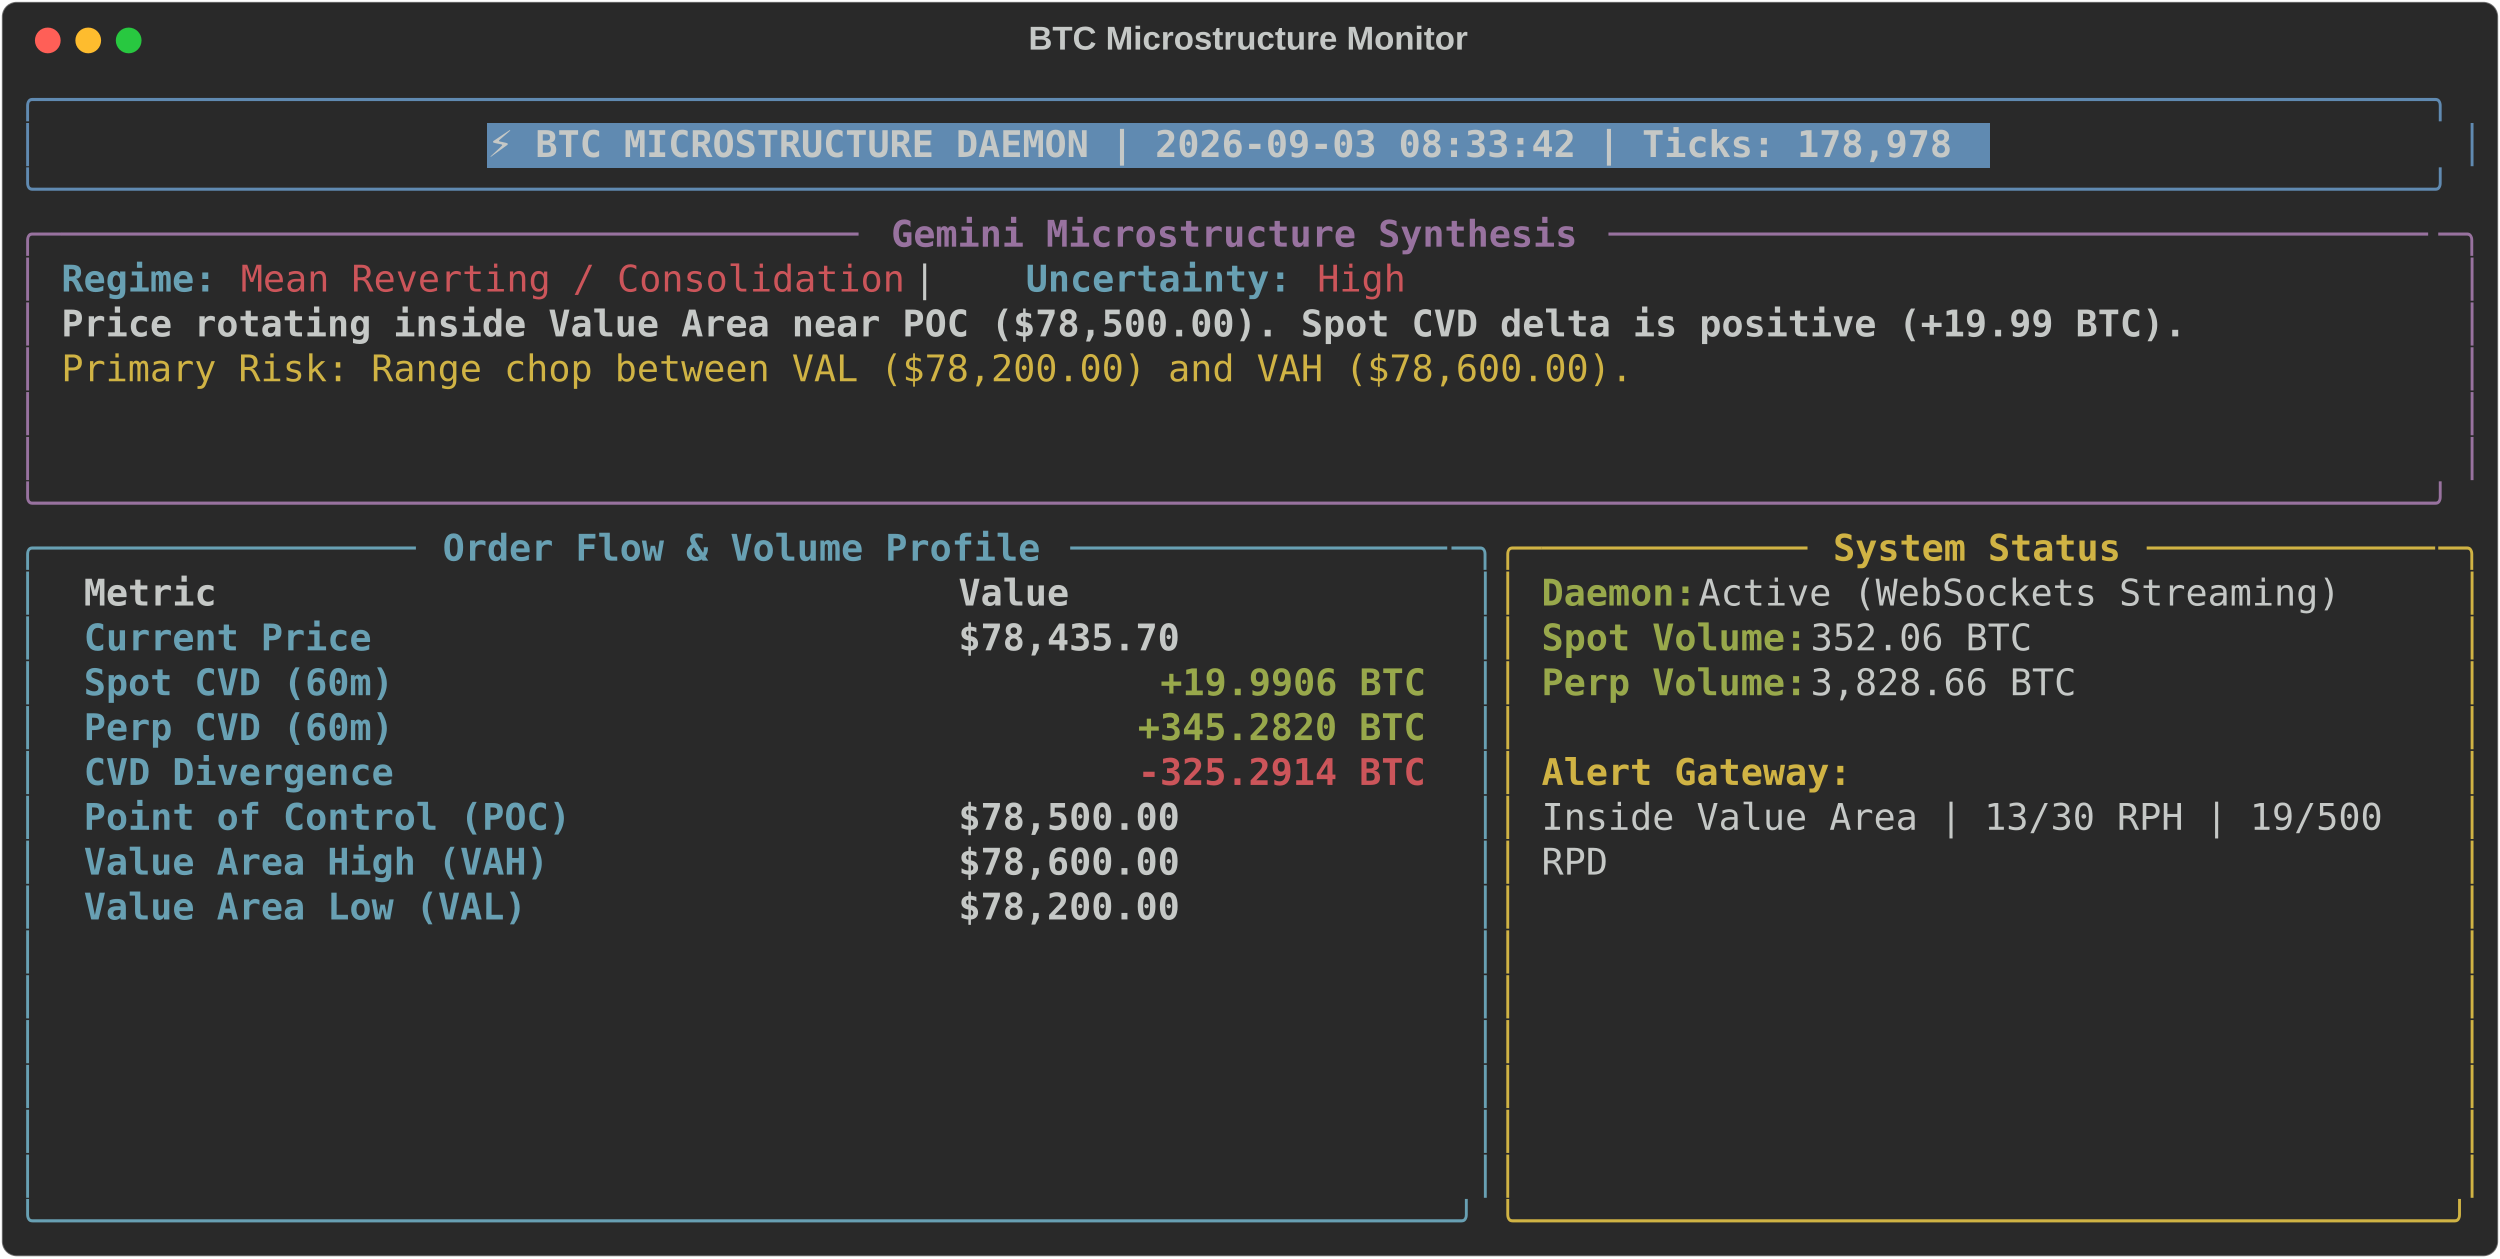
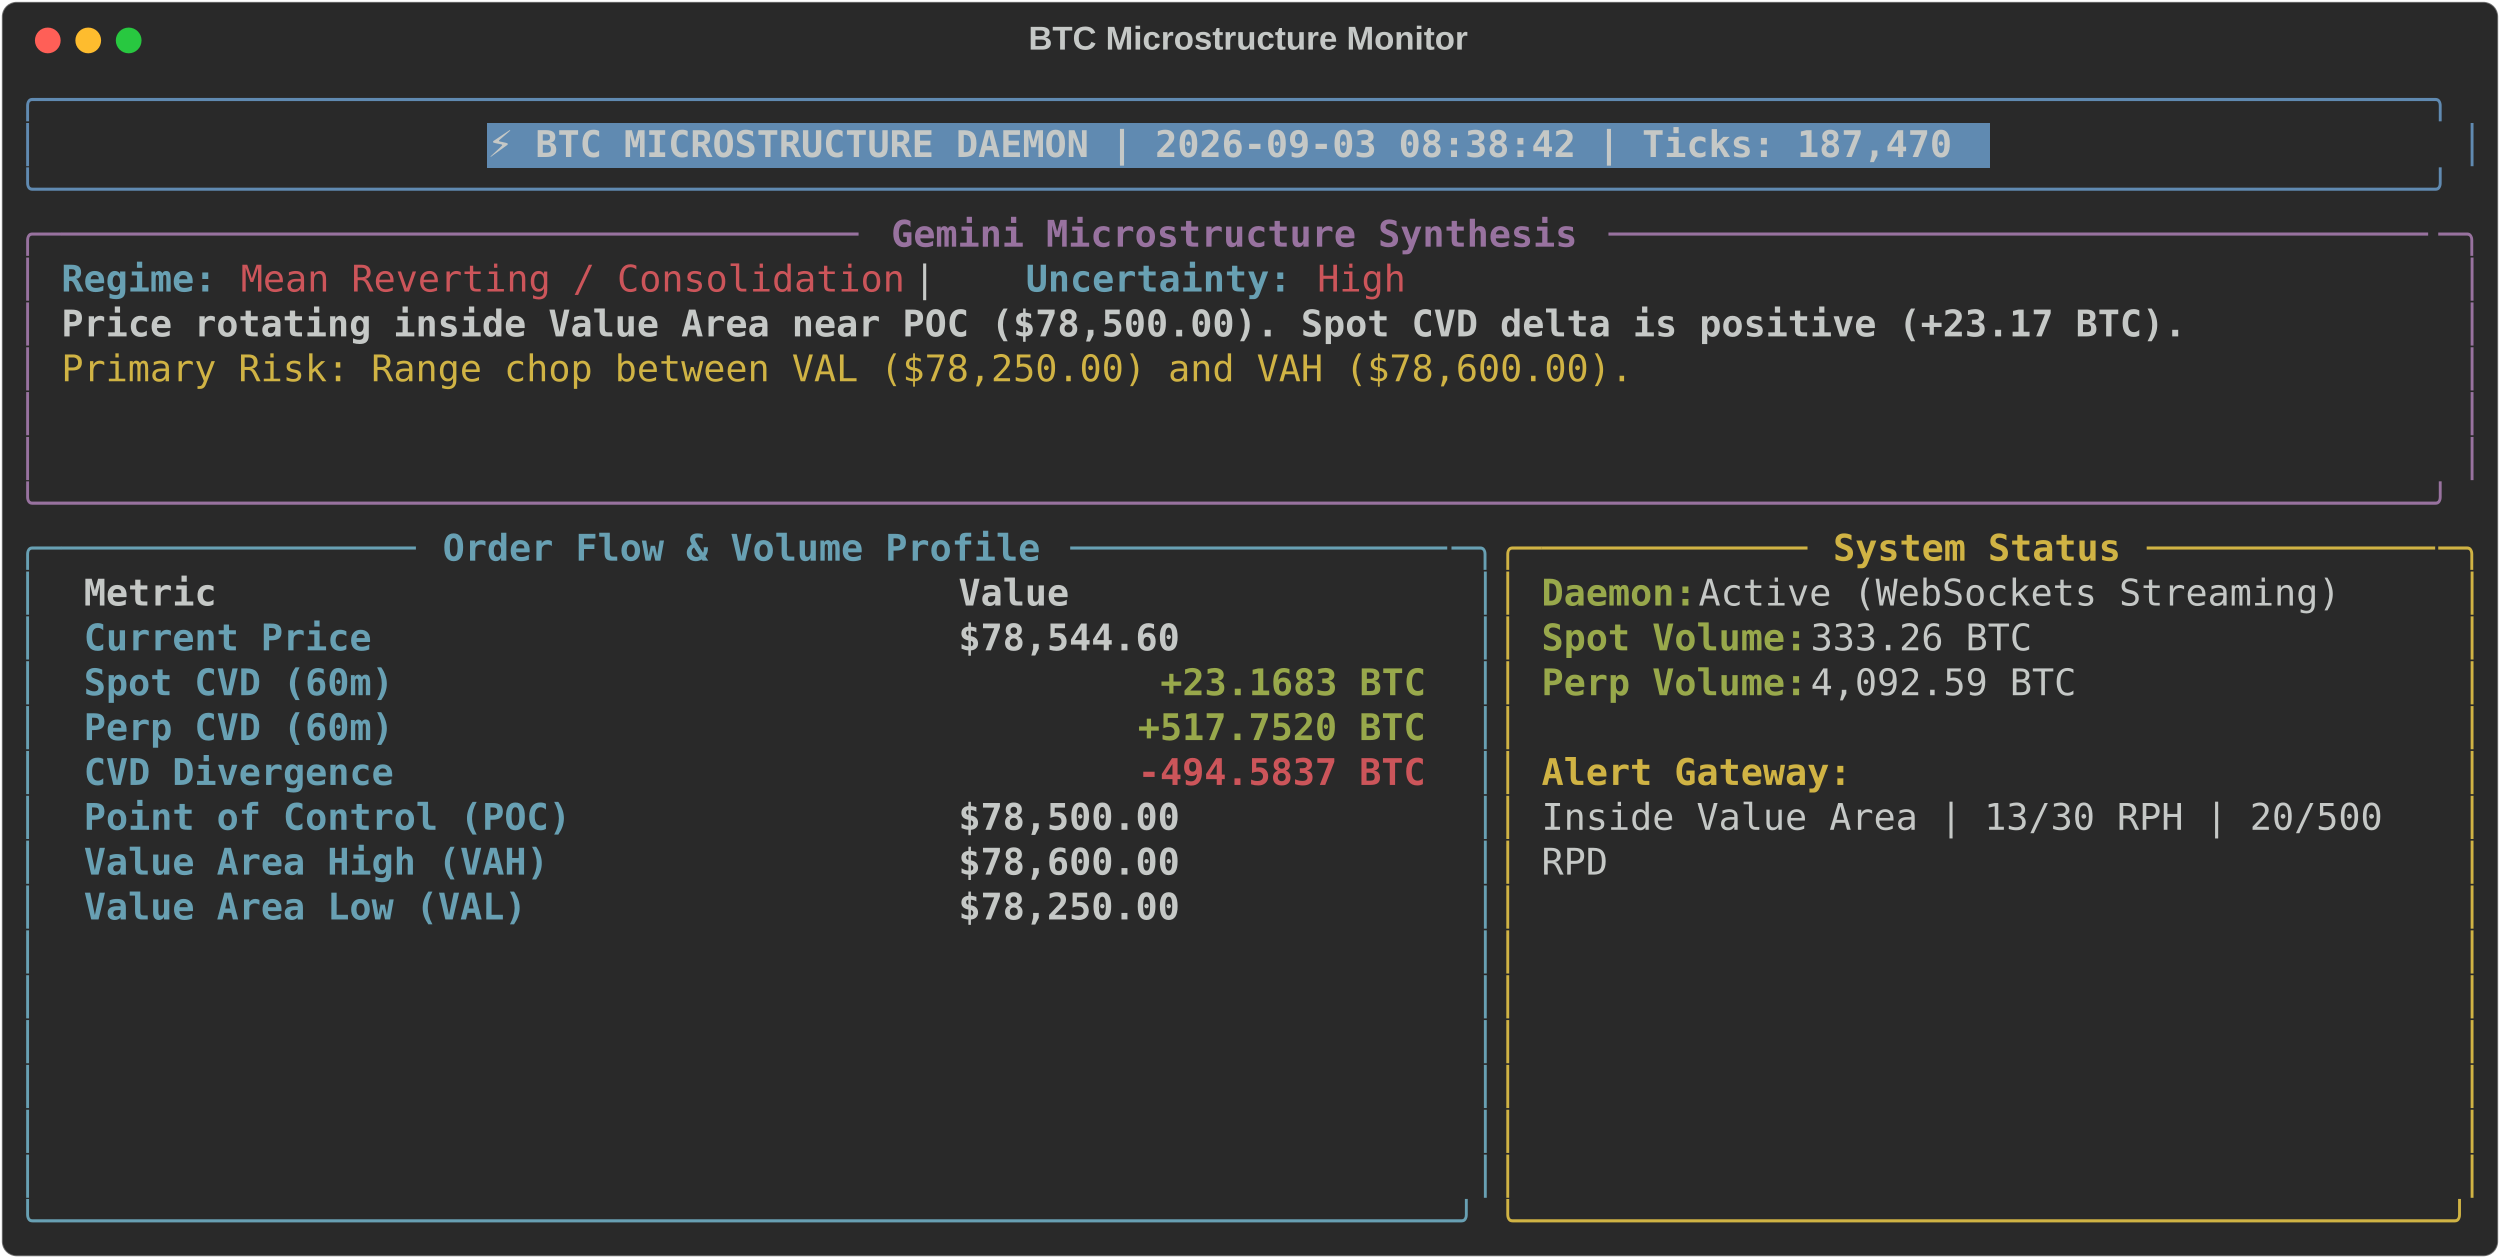
<svg xmlns="http://www.w3.org/2000/svg" class="rich-terminal" viewBox="0 0 1360 684.4">
  <style>

    @font-face {
        font-family: "Fira Code";
        src: local("FiraCode-Regular"),
                url("https://cdnjs.cloudflare.com/ajax/libs/firacode/6.2.0/woff2/FiraCode-Regular.woff2") format("woff2"),
                url("https://cdnjs.cloudflare.com/ajax/libs/firacode/6.2.0/woff/FiraCode-Regular.woff") format("woff");
        font-style: normal;
        font-weight: 400;
    }
    @font-face {
        font-family: "Fira Code";
        src: local("FiraCode-Bold"),
                url("https://cdnjs.cloudflare.com/ajax/libs/firacode/6.2.0/woff2/FiraCode-Bold.woff2") format("woff2"),
                url("https://cdnjs.cloudflare.com/ajax/libs/firacode/6.2.0/woff/FiraCode-Bold.woff") format("woff");
        font-style: bold;
        font-weight: 700;
    }

-     .terminal-1878938709-matrix {
+     .terminal-2364888131-matrix {
        font-family: Fira Code, monospace;
        font-size: 20px;
        line-height: 24.4px;
        font-variant-east-asian: full-width;
    }

-     .terminal-1878938709-title {
+     .terminal-2364888131-title {
        font-size: 18px;
        font-weight: bold;
        font-family: arial;
    }

-     .terminal-1878938709-r1 { fill: #608ab1 }
- .terminal-1878938709-r2 { fill: #c5c8c6 }
- .terminal-1878938709-r3 { fill: #c5c8c6;font-weight: bold }
- .terminal-1878938709-r4 { fill: #98729f }
- .terminal-1878938709-r5 { fill: #98729f;font-weight: bold }
- .terminal-1878938709-r6 { fill: #68a0b3;font-weight: bold }
- .terminal-1878938709-r7 { fill: #cc555a }
- .terminal-1878938709-r8 { fill: #d0b344 }
- .terminal-1878938709-r9 { fill: #68a0b3 }
- .terminal-1878938709-r10 { fill: #d0b344;font-weight: bold }
- .terminal-1878938709-r11 { fill: #98a84b;font-weight: bold }
- .terminal-1878938709-r12 { fill: #cc555a;font-weight: bold }
+     .terminal-2364888131-r1 { fill: #608ab1 }
+ .terminal-2364888131-r2 { fill: #c5c8c6 }
+ .terminal-2364888131-r3 { fill: #c5c8c6;font-weight: bold }
+ .terminal-2364888131-r4 { fill: #98729f }
+ .terminal-2364888131-r5 { fill: #98729f;font-weight: bold }
+ .terminal-2364888131-r6 { fill: #68a0b3;font-weight: bold }
+ .terminal-2364888131-r7 { fill: #cc555a }
+ .terminal-2364888131-r8 { fill: #d0b344 }
+ .terminal-2364888131-r9 { fill: #68a0b3 }
+ .terminal-2364888131-r10 { fill: #d0b344;font-weight: bold }
+ .terminal-2364888131-r11 { fill: #98a84b;font-weight: bold }
+ .terminal-2364888131-r12 { fill: #cc555a;font-weight: bold }
    </style>
  <defs>
-     <clipPath id="terminal-1878938709-clip-terminal">
+     <clipPath id="terminal-2364888131-clip-terminal">
      <rect x="0" y="0" width="1341.0" height="633.4" />
    </clipPath>
-     <clipPath id="terminal-1878938709-line-0">
+     <clipPath id="terminal-2364888131-line-0">
      <rect x="0" y="1.5" width="1342" height="24.65" />
    </clipPath>
-     <clipPath id="terminal-1878938709-line-1">
+     <clipPath id="terminal-2364888131-line-1">
      <rect x="0" y="25.9" width="1342" height="24.65" />
    </clipPath>
-     <clipPath id="terminal-1878938709-line-2">
+     <clipPath id="terminal-2364888131-line-2">
      <rect x="0" y="50.3" width="1342" height="24.65" />
    </clipPath>
-     <clipPath id="terminal-1878938709-line-3">
+     <clipPath id="terminal-2364888131-line-3">
      <rect x="0" y="74.7" width="1342" height="24.65" />
    </clipPath>
-     <clipPath id="terminal-1878938709-line-4">
+     <clipPath id="terminal-2364888131-line-4">
      <rect x="0" y="99.1" width="1342" height="24.65" />
    </clipPath>
-     <clipPath id="terminal-1878938709-line-5">
+     <clipPath id="terminal-2364888131-line-5">
      <rect x="0" y="123.5" width="1342" height="24.65" />
    </clipPath>
-     <clipPath id="terminal-1878938709-line-6">
+     <clipPath id="terminal-2364888131-line-6">
      <rect x="0" y="147.9" width="1342" height="24.65" />
    </clipPath>
-     <clipPath id="terminal-1878938709-line-7">
+     <clipPath id="terminal-2364888131-line-7">
      <rect x="0" y="172.3" width="1342" height="24.65" />
    </clipPath>
-     <clipPath id="terminal-1878938709-line-8">
+     <clipPath id="terminal-2364888131-line-8">
      <rect x="0" y="196.7" width="1342" height="24.65" />
    </clipPath>
-     <clipPath id="terminal-1878938709-line-9">
+     <clipPath id="terminal-2364888131-line-9">
      <rect x="0" y="221.1" width="1342" height="24.65" />
    </clipPath>
-     <clipPath id="terminal-1878938709-line-10">
+     <clipPath id="terminal-2364888131-line-10">
      <rect x="0" y="245.5" width="1342" height="24.65" />
    </clipPath>
-     <clipPath id="terminal-1878938709-line-11">
+     <clipPath id="terminal-2364888131-line-11">
      <rect x="0" y="269.9" width="1342" height="24.65" />
    </clipPath>
-     <clipPath id="terminal-1878938709-line-12">
+     <clipPath id="terminal-2364888131-line-12">
      <rect x="0" y="294.3" width="1342" height="24.65" />
    </clipPath>
-     <clipPath id="terminal-1878938709-line-13">
+     <clipPath id="terminal-2364888131-line-13">
      <rect x="0" y="318.7" width="1342" height="24.65" />
    </clipPath>
-     <clipPath id="terminal-1878938709-line-14">
+     <clipPath id="terminal-2364888131-line-14">
      <rect x="0" y="343.1" width="1342" height="24.65" />
    </clipPath>
-     <clipPath id="terminal-1878938709-line-15">
+     <clipPath id="terminal-2364888131-line-15">
      <rect x="0" y="367.5" width="1342" height="24.65" />
    </clipPath>
-     <clipPath id="terminal-1878938709-line-16">
+     <clipPath id="terminal-2364888131-line-16">
      <rect x="0" y="391.9" width="1342" height="24.65" />
    </clipPath>
-     <clipPath id="terminal-1878938709-line-17">
+     <clipPath id="terminal-2364888131-line-17">
      <rect x="0" y="416.3" width="1342" height="24.65" />
    </clipPath>
-     <clipPath id="terminal-1878938709-line-18">
+     <clipPath id="terminal-2364888131-line-18">
      <rect x="0" y="440.7" width="1342" height="24.65" />
    </clipPath>
-     <clipPath id="terminal-1878938709-line-19">
+     <clipPath id="terminal-2364888131-line-19">
      <rect x="0" y="465.1" width="1342" height="24.65" />
    </clipPath>
-     <clipPath id="terminal-1878938709-line-20">
+     <clipPath id="terminal-2364888131-line-20">
      <rect x="0" y="489.5" width="1342" height="24.65" />
    </clipPath>
-     <clipPath id="terminal-1878938709-line-21">
+     <clipPath id="terminal-2364888131-line-21">
      <rect x="0" y="513.9" width="1342" height="24.65" />
    </clipPath>
-     <clipPath id="terminal-1878938709-line-22">
+     <clipPath id="terminal-2364888131-line-22">
      <rect x="0" y="538.3" width="1342" height="24.65" />
    </clipPath>
-     <clipPath id="terminal-1878938709-line-23">
+     <clipPath id="terminal-2364888131-line-23">
      <rect x="0" y="562.7" width="1342" height="24.65" />
    </clipPath>
-     <clipPath id="terminal-1878938709-line-24">
+     <clipPath id="terminal-2364888131-line-24">
      <rect x="0" y="587.1" width="1342" height="24.65" />
    </clipPath>
  </defs>
  <rect fill="#292929" stroke="rgba(255,255,255,0.35)" stroke-width="1" x="1" y="1" width="1358" height="682.4" rx="8" />
-   <text class="terminal-1878938709-title" fill="#c5c8c6" text-anchor="middle" x="679" y="27">BTC Microstructure Monitor</text>
+   <text class="terminal-2364888131-title" fill="#c5c8c6" text-anchor="middle" x="679" y="27">BTC Microstructure Monitor</text>
  <g transform="translate(26,22)">
    <circle cx="0" cy="0" r="7" fill="#ff5f57" />
    <circle cx="22" cy="0" r="7" fill="#febc2e" />
    <circle cx="44" cy="0" r="7" fill="#28c840" />
  </g>
-   <g transform="translate(9, 41)" clip-path="url(#terminal-1878938709-clip-terminal)">
+   <g transform="translate(9, 41)" clip-path="url(#terminal-2364888131-clip-terminal)">
    <rect fill="#608ab1" x="256.2" y="25.9" width="817.4" height="24.65" shape-rendering="crispEdges" />
-     <g class="terminal-1878938709-matrix">
-       <text class="terminal-1878938709-r1" x="0" y="20" textLength="1342" clip-path="url(#terminal-1878938709-line-0)">╭────────────────────────────────────────────────────────────────────────────────────────────────────────────╮</text>
-       <text class="terminal-1878938709-r2" x="1342" y="20" textLength="12.2" clip-path="url(#terminal-1878938709-line-0)">
- </text>
-       <text class="terminal-1878938709-r1" x="0" y="44.4" textLength="12.2" clip-path="url(#terminal-1878938709-line-1)">│</text>
-       <text class="terminal-1878938709-r3" x="256.2" y="44.4" textLength="805.2" clip-path="url(#terminal-1878938709-line-1)">⚡ BTC MICROSTRUCTURE DAEMON | 2026-09-03 08:33:42 | Ticks: 178,978</text>
-       <text class="terminal-1878938709-r1" x="1329.8" y="44.4" textLength="12.2" clip-path="url(#terminal-1878938709-line-1)">│</text>
-       <text class="terminal-1878938709-r2" x="1342" y="44.4" textLength="12.2" clip-path="url(#terminal-1878938709-line-1)">
- </text>
-       <text class="terminal-1878938709-r1" x="0" y="68.8" textLength="1342" clip-path="url(#terminal-1878938709-line-2)">╰────────────────────────────────────────────────────────────────────────────────────────────────────────────╯</text>
-       <text class="terminal-1878938709-r2" x="1342" y="68.8" textLength="12.2" clip-path="url(#terminal-1878938709-line-2)">
- </text>
-       <text class="terminal-1878938709-r4" x="0" y="93.2" textLength="24.4" clip-path="url(#terminal-1878938709-line-3)">╭─</text>
-       <text class="terminal-1878938709-r4" x="24.4" y="93.2" textLength="439.2" clip-path="url(#terminal-1878938709-line-3)">────────────────────────────────────</text>
-       <text class="terminal-1878938709-r5" x="475.8" y="93.2" textLength="378.2" clip-path="url(#terminal-1878938709-line-3)">Gemini Microstructure Synthesis</text>
-       <text class="terminal-1878938709-r4" x="866.2" y="93.2" textLength="451.4" clip-path="url(#terminal-1878938709-line-3)">─────────────────────────────────────</text>
-       <text class="terminal-1878938709-r4" x="1317.6" y="93.2" textLength="24.4" clip-path="url(#terminal-1878938709-line-3)">─╮</text>
-       <text class="terminal-1878938709-r2" x="1342" y="93.2" textLength="12.2" clip-path="url(#terminal-1878938709-line-3)">
- </text>
-       <text class="terminal-1878938709-r4" x="0" y="117.6" textLength="12.2" clip-path="url(#terminal-1878938709-line-4)">│</text>
-       <text class="terminal-1878938709-r6" x="24.4" y="117.6" textLength="85.4" clip-path="url(#terminal-1878938709-line-4)">Regime:</text>
-       <text class="terminal-1878938709-r7" x="122" y="117.6" textLength="366" clip-path="url(#terminal-1878938709-line-4)">Mean Reverting / Consolidation</text>
-       <text class="terminal-1878938709-r2" x="488" y="117.6" textLength="61" clip-path="url(#terminal-1878938709-line-4)">  |  </text>
-       <text class="terminal-1878938709-r6" x="549" y="117.6" textLength="146.4" clip-path="url(#terminal-1878938709-line-4)">Uncertainty:</text>
-       <text class="terminal-1878938709-r7" x="707.6" y="117.6" textLength="48.8" clip-path="url(#terminal-1878938709-line-4)">High</text>
-       <text class="terminal-1878938709-r4" x="1329.8" y="117.6" textLength="12.2" clip-path="url(#terminal-1878938709-line-4)">│</text>
-       <text class="terminal-1878938709-r2" x="1342" y="117.6" textLength="12.2" clip-path="url(#terminal-1878938709-line-4)">
- </text>
-       <text class="terminal-1878938709-r4" x="0" y="142" textLength="12.2" clip-path="url(#terminal-1878938709-line-5)">│</text>
-       <text class="terminal-1878938709-r3" x="24.4" y="142" textLength="1171.2" clip-path="url(#terminal-1878938709-line-5)">Price rotating inside Value Area near POC ($78,500.00). Spot CVD delta is positive (+19.99 BTC).</text>
-       <text class="terminal-1878938709-r4" x="1329.8" y="142" textLength="12.2" clip-path="url(#terminal-1878938709-line-5)">│</text>
-       <text class="terminal-1878938709-r2" x="1342" y="142" textLength="12.2" clip-path="url(#terminal-1878938709-line-5)">
- </text>
-       <text class="terminal-1878938709-r4" x="0" y="166.4" textLength="12.2" clip-path="url(#terminal-1878938709-line-6)">│</text>
-       <text class="terminal-1878938709-r8" x="24.4" y="166.4" textLength="866.2" clip-path="url(#terminal-1878938709-line-6)">Primary Risk: Range chop between VAL ($78,200.00) and VAH ($78,600.00).</text>
-       <text class="terminal-1878938709-r4" x="1329.8" y="166.4" textLength="12.2" clip-path="url(#terminal-1878938709-line-6)">│</text>
-       <text class="terminal-1878938709-r2" x="1342" y="166.4" textLength="12.2" clip-path="url(#terminal-1878938709-line-6)">
- </text>
-       <text class="terminal-1878938709-r4" x="0" y="190.8" textLength="12.2" clip-path="url(#terminal-1878938709-line-7)">│</text>
-       <text class="terminal-1878938709-r4" x="1329.8" y="190.8" textLength="12.2" clip-path="url(#terminal-1878938709-line-7)">│</text>
-       <text class="terminal-1878938709-r2" x="1342" y="190.8" textLength="12.2" clip-path="url(#terminal-1878938709-line-7)">
- </text>
-       <text class="terminal-1878938709-r4" x="0" y="215.2" textLength="12.2" clip-path="url(#terminal-1878938709-line-8)">│</text>
-       <text class="terminal-1878938709-r4" x="1329.8" y="215.2" textLength="12.2" clip-path="url(#terminal-1878938709-line-8)">│</text>
-       <text class="terminal-1878938709-r2" x="1342" y="215.2" textLength="12.2" clip-path="url(#terminal-1878938709-line-8)">
- </text>
-       <text class="terminal-1878938709-r4" x="0" y="239.6" textLength="1342" clip-path="url(#terminal-1878938709-line-9)">╰────────────────────────────────────────────────────────────────────────────────────────────────────────────╯</text>
-       <text class="terminal-1878938709-r2" x="1342" y="239.6" textLength="12.2" clip-path="url(#terminal-1878938709-line-9)">
- </text>
-       <text class="terminal-1878938709-r9" x="0" y="264" textLength="24.4" clip-path="url(#terminal-1878938709-line-10)">╭─</text>
-       <text class="terminal-1878938709-r9" x="24.4" y="264" textLength="195.2" clip-path="url(#terminal-1878938709-line-10)">────────────────</text>
-       <text class="terminal-1878938709-r6" x="231.8" y="264" textLength="329.4" clip-path="url(#terminal-1878938709-line-10)">Order Flow &amp; Volume Profile</text>
-       <text class="terminal-1878938709-r9" x="573.4" y="264" textLength="207.4" clip-path="url(#terminal-1878938709-line-10)">─────────────────</text>
-       <text class="terminal-1878938709-r9" x="780.8" y="264" textLength="24.4" clip-path="url(#terminal-1878938709-line-10)">─╮</text>
-       <text class="terminal-1878938709-r8" x="805.2" y="264" textLength="24.4" clip-path="url(#terminal-1878938709-line-10)">╭─</text>
-       <text class="terminal-1878938709-r8" x="829.6" y="264" textLength="146.4" clip-path="url(#terminal-1878938709-line-10)">────────────</text>
-       <text class="terminal-1878938709-r10" x="988.2" y="264" textLength="158.6" clip-path="url(#terminal-1878938709-line-10)">System Status</text>
-       <text class="terminal-1878938709-r8" x="1159" y="264" textLength="158.6" clip-path="url(#terminal-1878938709-line-10)">─────────────</text>
-       <text class="terminal-1878938709-r8" x="1317.6" y="264" textLength="24.4" clip-path="url(#terminal-1878938709-line-10)">─╮</text>
-       <text class="terminal-1878938709-r2" x="1342" y="264" textLength="12.2" clip-path="url(#terminal-1878938709-line-10)">
- </text>
-       <text class="terminal-1878938709-r9" x="0" y="288.4" textLength="12.2" clip-path="url(#terminal-1878938709-line-11)">│</text>
-       <text class="terminal-1878938709-r3" x="36.6" y="288.4" textLength="451.4" clip-path="url(#terminal-1878938709-line-11)">Metric                               </text>
-       <text class="terminal-1878938709-r3" x="512.4" y="288.4" textLength="256.2" clip-path="url(#terminal-1878938709-line-11)">                Value</text>
-       <text class="terminal-1878938709-r9" x="793" y="288.4" textLength="12.2" clip-path="url(#terminal-1878938709-line-11)">│</text>
-       <text class="terminal-1878938709-r8" x="805.2" y="288.4" textLength="12.2" clip-path="url(#terminal-1878938709-line-11)">│</text>
-       <text class="terminal-1878938709-r11" x="829.6" y="288.4" textLength="85.4" clip-path="url(#terminal-1878938709-line-11)">Daemon:</text>
-       <text class="terminal-1878938709-r2" x="915" y="288.4" textLength="366" clip-path="url(#terminal-1878938709-line-11)"> Active (WebSockets Streaming)</text>
-       <text class="terminal-1878938709-r8" x="1329.8" y="288.4" textLength="12.2" clip-path="url(#terminal-1878938709-line-11)">│</text>
-       <text class="terminal-1878938709-r2" x="1342" y="288.4" textLength="12.2" clip-path="url(#terminal-1878938709-line-11)">
- </text>
-       <text class="terminal-1878938709-r9" x="0" y="312.8" textLength="12.2" clip-path="url(#terminal-1878938709-line-12)">│</text>
-       <text class="terminal-1878938709-r6" x="36.6" y="312.8" textLength="451.4" clip-path="url(#terminal-1878938709-line-12)">Current Price                        </text>
-       <text class="terminal-1878938709-r3" x="512.4" y="312.8" textLength="256.2" clip-path="url(#terminal-1878938709-line-12)">           $78,435.70</text>
-       <text class="terminal-1878938709-r9" x="793" y="312.8" textLength="12.2" clip-path="url(#terminal-1878938709-line-12)">│</text>
-       <text class="terminal-1878938709-r8" x="805.2" y="312.8" textLength="12.2" clip-path="url(#terminal-1878938709-line-12)">│</text>
-       <text class="terminal-1878938709-r11" x="829.6" y="312.8" textLength="146.4" clip-path="url(#terminal-1878938709-line-12)">Spot Volume:</text>
-       <text class="terminal-1878938709-r2" x="976" y="312.8" textLength="134.2" clip-path="url(#terminal-1878938709-line-12)"> 352.06 BTC</text>
-       <text class="terminal-1878938709-r8" x="1329.8" y="312.8" textLength="12.2" clip-path="url(#terminal-1878938709-line-12)">│</text>
-       <text class="terminal-1878938709-r2" x="1342" y="312.8" textLength="12.2" clip-path="url(#terminal-1878938709-line-12)">
- </text>
-       <text class="terminal-1878938709-r9" x="0" y="337.2" textLength="12.2" clip-path="url(#terminal-1878938709-line-13)">│</text>
-       <text class="terminal-1878938709-r6" x="36.6" y="337.2" textLength="451.4" clip-path="url(#terminal-1878938709-line-13)">Spot CVD (60m)                       </text>
-       <text class="terminal-1878938709-r11" x="622.2" y="337.2" textLength="146.4" clip-path="url(#terminal-1878938709-line-13)">+19.9906 BTC</text>
-       <text class="terminal-1878938709-r9" x="793" y="337.2" textLength="12.2" clip-path="url(#terminal-1878938709-line-13)">│</text>
-       <text class="terminal-1878938709-r8" x="805.2" y="337.2" textLength="12.2" clip-path="url(#terminal-1878938709-line-13)">│</text>
-       <text class="terminal-1878938709-r11" x="829.6" y="337.2" textLength="146.4" clip-path="url(#terminal-1878938709-line-13)">Perp Volume:</text>
-       <text class="terminal-1878938709-r2" x="976" y="337.2" textLength="158.6" clip-path="url(#terminal-1878938709-line-13)"> 3,828.66 BTC</text>
-       <text class="terminal-1878938709-r8" x="1329.8" y="337.2" textLength="12.2" clip-path="url(#terminal-1878938709-line-13)">│</text>
-       <text class="terminal-1878938709-r2" x="1342" y="337.2" textLength="12.2" clip-path="url(#terminal-1878938709-line-13)">
- </text>
-       <text class="terminal-1878938709-r9" x="0" y="361.6" textLength="12.2" clip-path="url(#terminal-1878938709-line-14)">│</text>
-       <text class="terminal-1878938709-r6" x="36.6" y="361.6" textLength="451.4" clip-path="url(#terminal-1878938709-line-14)">Perp CVD (60m)                       </text>
-       <text class="terminal-1878938709-r11" x="610" y="361.6" textLength="158.6" clip-path="url(#terminal-1878938709-line-14)">+345.2820 BTC</text>
-       <text class="terminal-1878938709-r9" x="793" y="361.6" textLength="12.2" clip-path="url(#terminal-1878938709-line-14)">│</text>
-       <text class="terminal-1878938709-r8" x="805.2" y="361.6" textLength="12.2" clip-path="url(#terminal-1878938709-line-14)">│</text>
-       <text class="terminal-1878938709-r8" x="1329.8" y="361.6" textLength="12.2" clip-path="url(#terminal-1878938709-line-14)">│</text>
-       <text class="terminal-1878938709-r2" x="1342" y="361.6" textLength="12.2" clip-path="url(#terminal-1878938709-line-14)">
- </text>
-       <text class="terminal-1878938709-r9" x="0" y="386" textLength="12.2" clip-path="url(#terminal-1878938709-line-15)">│</text>
-       <text class="terminal-1878938709-r6" x="36.6" y="386" textLength="451.4" clip-path="url(#terminal-1878938709-line-15)">CVD Divergence                       </text>
-       <text class="terminal-1878938709-r12" x="610" y="386" textLength="158.6" clip-path="url(#terminal-1878938709-line-15)">-325.2914 BTC</text>
-       <text class="terminal-1878938709-r9" x="793" y="386" textLength="12.2" clip-path="url(#terminal-1878938709-line-15)">│</text>
-       <text class="terminal-1878938709-r8" x="805.2" y="386" textLength="12.2" clip-path="url(#terminal-1878938709-line-15)">│</text>
-       <text class="terminal-1878938709-r10" x="829.6" y="386" textLength="170.8" clip-path="url(#terminal-1878938709-line-15)">Alert Gateway:</text>
-       <text class="terminal-1878938709-r8" x="1329.8" y="386" textLength="12.2" clip-path="url(#terminal-1878938709-line-15)">│</text>
-       <text class="terminal-1878938709-r2" x="1342" y="386" textLength="12.2" clip-path="url(#terminal-1878938709-line-15)">
- </text>
-       <text class="terminal-1878938709-r9" x="0" y="410.4" textLength="12.2" clip-path="url(#terminal-1878938709-line-16)">│</text>
-       <text class="terminal-1878938709-r6" x="36.6" y="410.4" textLength="451.4" clip-path="url(#terminal-1878938709-line-16)">Point of Control (POC)               </text>
-       <text class="terminal-1878938709-r3" x="512.4" y="410.4" textLength="256.2" clip-path="url(#terminal-1878938709-line-16)">           $78,500.00</text>
-       <text class="terminal-1878938709-r9" x="793" y="410.4" textLength="12.2" clip-path="url(#terminal-1878938709-line-16)">│</text>
-       <text class="terminal-1878938709-r8" x="805.2" y="410.4" textLength="12.2" clip-path="url(#terminal-1878938709-line-16)">│</text>
-       <text class="terminal-1878938709-r2" x="829.6" y="410.4" textLength="475.8" clip-path="url(#terminal-1878938709-line-16)">Inside Value Area | 13/30 RPH | 19/500 </text>
-       <text class="terminal-1878938709-r8" x="1329.8" y="410.4" textLength="12.2" clip-path="url(#terminal-1878938709-line-16)">│</text>
-       <text class="terminal-1878938709-r2" x="1342" y="410.4" textLength="12.2" clip-path="url(#terminal-1878938709-line-16)">
- </text>
-       <text class="terminal-1878938709-r9" x="0" y="434.8" textLength="12.2" clip-path="url(#terminal-1878938709-line-17)">│</text>
-       <text class="terminal-1878938709-r6" x="36.6" y="434.8" textLength="451.4" clip-path="url(#terminal-1878938709-line-17)">Value Area High (VAH)                </text>
-       <text class="terminal-1878938709-r3" x="512.4" y="434.8" textLength="256.2" clip-path="url(#terminal-1878938709-line-17)">           $78,600.00</text>
-       <text class="terminal-1878938709-r9" x="793" y="434.8" textLength="12.2" clip-path="url(#terminal-1878938709-line-17)">│</text>
-       <text class="terminal-1878938709-r8" x="805.2" y="434.8" textLength="12.2" clip-path="url(#terminal-1878938709-line-17)">│</text>
-       <text class="terminal-1878938709-r2" x="829.6" y="434.8" textLength="36.6" clip-path="url(#terminal-1878938709-line-17)">RPD</text>
-       <text class="terminal-1878938709-r8" x="1329.8" y="434.8" textLength="12.2" clip-path="url(#terminal-1878938709-line-17)">│</text>
-       <text class="terminal-1878938709-r2" x="1342" y="434.8" textLength="12.2" clip-path="url(#terminal-1878938709-line-17)">
- </text>
-       <text class="terminal-1878938709-r9" x="0" y="459.2" textLength="12.2" clip-path="url(#terminal-1878938709-line-18)">│</text>
-       <text class="terminal-1878938709-r6" x="36.6" y="459.2" textLength="451.4" clip-path="url(#terminal-1878938709-line-18)">Value Area Low (VAL)                 </text>
-       <text class="terminal-1878938709-r3" x="512.4" y="459.2" textLength="256.2" clip-path="url(#terminal-1878938709-line-18)">           $78,200.00</text>
-       <text class="terminal-1878938709-r9" x="793" y="459.2" textLength="12.2" clip-path="url(#terminal-1878938709-line-18)">│</text>
-       <text class="terminal-1878938709-r8" x="805.2" y="459.2" textLength="12.2" clip-path="url(#terminal-1878938709-line-18)">│</text>
-       <text class="terminal-1878938709-r8" x="1329.8" y="459.2" textLength="12.2" clip-path="url(#terminal-1878938709-line-18)">│</text>
-       <text class="terminal-1878938709-r2" x="1342" y="459.2" textLength="12.2" clip-path="url(#terminal-1878938709-line-18)">
- </text>
-       <text class="terminal-1878938709-r9" x="0" y="483.6" textLength="12.2" clip-path="url(#terminal-1878938709-line-19)">│</text>
-       <text class="terminal-1878938709-r9" x="793" y="483.6" textLength="12.2" clip-path="url(#terminal-1878938709-line-19)">│</text>
-       <text class="terminal-1878938709-r8" x="805.2" y="483.6" textLength="12.2" clip-path="url(#terminal-1878938709-line-19)">│</text>
-       <text class="terminal-1878938709-r8" x="1329.8" y="483.6" textLength="12.2" clip-path="url(#terminal-1878938709-line-19)">│</text>
-       <text class="terminal-1878938709-r2" x="1342" y="483.6" textLength="12.2" clip-path="url(#terminal-1878938709-line-19)">
- </text>
-       <text class="terminal-1878938709-r9" x="0" y="508" textLength="12.2" clip-path="url(#terminal-1878938709-line-20)">│</text>
-       <text class="terminal-1878938709-r9" x="793" y="508" textLength="12.2" clip-path="url(#terminal-1878938709-line-20)">│</text>
-       <text class="terminal-1878938709-r8" x="805.2" y="508" textLength="12.2" clip-path="url(#terminal-1878938709-line-20)">│</text>
-       <text class="terminal-1878938709-r8" x="1329.8" y="508" textLength="12.2" clip-path="url(#terminal-1878938709-line-20)">│</text>
-       <text class="terminal-1878938709-r2" x="1342" y="508" textLength="12.2" clip-path="url(#terminal-1878938709-line-20)">
- </text>
-       <text class="terminal-1878938709-r9" x="0" y="532.4" textLength="12.2" clip-path="url(#terminal-1878938709-line-21)">│</text>
-       <text class="terminal-1878938709-r9" x="793" y="532.4" textLength="12.2" clip-path="url(#terminal-1878938709-line-21)">│</text>
-       <text class="terminal-1878938709-r8" x="805.2" y="532.4" textLength="12.2" clip-path="url(#terminal-1878938709-line-21)">│</text>
-       <text class="terminal-1878938709-r8" x="1329.8" y="532.4" textLength="12.2" clip-path="url(#terminal-1878938709-line-21)">│</text>
-       <text class="terminal-1878938709-r2" x="1342" y="532.4" textLength="12.2" clip-path="url(#terminal-1878938709-line-21)">
- </text>
-       <text class="terminal-1878938709-r9" x="0" y="556.8" textLength="12.2" clip-path="url(#terminal-1878938709-line-22)">│</text>
-       <text class="terminal-1878938709-r9" x="793" y="556.8" textLength="12.2" clip-path="url(#terminal-1878938709-line-22)">│</text>
-       <text class="terminal-1878938709-r8" x="805.2" y="556.8" textLength="12.2" clip-path="url(#terminal-1878938709-line-22)">│</text>
-       <text class="terminal-1878938709-r8" x="1329.8" y="556.8" textLength="12.2" clip-path="url(#terminal-1878938709-line-22)">│</text>
-       <text class="terminal-1878938709-r2" x="1342" y="556.8" textLength="12.2" clip-path="url(#terminal-1878938709-line-22)">
- </text>
-       <text class="terminal-1878938709-r9" x="0" y="581.2" textLength="12.2" clip-path="url(#terminal-1878938709-line-23)">│</text>
-       <text class="terminal-1878938709-r9" x="793" y="581.2" textLength="12.2" clip-path="url(#terminal-1878938709-line-23)">│</text>
-       <text class="terminal-1878938709-r8" x="805.2" y="581.2" textLength="12.2" clip-path="url(#terminal-1878938709-line-23)">│</text>
-       <text class="terminal-1878938709-r8" x="1329.8" y="581.2" textLength="12.2" clip-path="url(#terminal-1878938709-line-23)">│</text>
-       <text class="terminal-1878938709-r2" x="1342" y="581.2" textLength="12.2" clip-path="url(#terminal-1878938709-line-23)">
- </text>
-       <text class="terminal-1878938709-r9" x="0" y="605.6" textLength="12.2" clip-path="url(#terminal-1878938709-line-24)">│</text>
-       <text class="terminal-1878938709-r9" x="793" y="605.6" textLength="12.2" clip-path="url(#terminal-1878938709-line-24)">│</text>
-       <text class="terminal-1878938709-r8" x="805.2" y="605.6" textLength="12.2" clip-path="url(#terminal-1878938709-line-24)">│</text>
-       <text class="terminal-1878938709-r8" x="1329.8" y="605.6" textLength="12.2" clip-path="url(#terminal-1878938709-line-24)">│</text>
-       <text class="terminal-1878938709-r2" x="1342" y="605.6" textLength="12.2" clip-path="url(#terminal-1878938709-line-24)">
- </text>
-       <text class="terminal-1878938709-r9" x="0" y="630" textLength="805.2" clip-path="url(#terminal-1878938709-line-25)">╰────────────────────────────────────────────────────────────────╯</text>
-       <text class="terminal-1878938709-r8" x="805.2" y="630" textLength="536.8" clip-path="url(#terminal-1878938709-line-25)">╰──────────────────────────────────────────╯</text>
-       <text class="terminal-1878938709-r2" x="1342" y="630" textLength="12.2" clip-path="url(#terminal-1878938709-line-25)">
+     <g class="terminal-2364888131-matrix">
+       <text class="terminal-2364888131-r1" x="0" y="20" textLength="1342" clip-path="url(#terminal-2364888131-line-0)">╭────────────────────────────────────────────────────────────────────────────────────────────────────────────╮</text>
+       <text class="terminal-2364888131-r2" x="1342" y="20" textLength="12.2" clip-path="url(#terminal-2364888131-line-0)">
+ </text>
+       <text class="terminal-2364888131-r1" x="0" y="44.4" textLength="12.2" clip-path="url(#terminal-2364888131-line-1)">│</text>
+       <text class="terminal-2364888131-r3" x="256.2" y="44.4" textLength="805.2" clip-path="url(#terminal-2364888131-line-1)">⚡ BTC MICROSTRUCTURE DAEMON | 2026-09-03 08:38:42 | Ticks: 187,470</text>
+       <text class="terminal-2364888131-r1" x="1329.8" y="44.4" textLength="12.2" clip-path="url(#terminal-2364888131-line-1)">│</text>
+       <text class="terminal-2364888131-r2" x="1342" y="44.4" textLength="12.2" clip-path="url(#terminal-2364888131-line-1)">
+ </text>
+       <text class="terminal-2364888131-r1" x="0" y="68.8" textLength="1342" clip-path="url(#terminal-2364888131-line-2)">╰────────────────────────────────────────────────────────────────────────────────────────────────────────────╯</text>
+       <text class="terminal-2364888131-r2" x="1342" y="68.8" textLength="12.2" clip-path="url(#terminal-2364888131-line-2)">
+ </text>
+       <text class="terminal-2364888131-r4" x="0" y="93.2" textLength="24.4" clip-path="url(#terminal-2364888131-line-3)">╭─</text>
+       <text class="terminal-2364888131-r4" x="24.4" y="93.2" textLength="439.2" clip-path="url(#terminal-2364888131-line-3)">────────────────────────────────────</text>
+       <text class="terminal-2364888131-r5" x="475.8" y="93.2" textLength="378.2" clip-path="url(#terminal-2364888131-line-3)">Gemini Microstructure Synthesis</text>
+       <text class="terminal-2364888131-r4" x="866.2" y="93.2" textLength="451.4" clip-path="url(#terminal-2364888131-line-3)">─────────────────────────────────────</text>
+       <text class="terminal-2364888131-r4" x="1317.6" y="93.2" textLength="24.4" clip-path="url(#terminal-2364888131-line-3)">─╮</text>
+       <text class="terminal-2364888131-r2" x="1342" y="93.2" textLength="12.2" clip-path="url(#terminal-2364888131-line-3)">
+ </text>
+       <text class="terminal-2364888131-r4" x="0" y="117.6" textLength="12.2" clip-path="url(#terminal-2364888131-line-4)">│</text>
+       <text class="terminal-2364888131-r6" x="24.4" y="117.6" textLength="85.4" clip-path="url(#terminal-2364888131-line-4)">Regime:</text>
+       <text class="terminal-2364888131-r7" x="122" y="117.6" textLength="366" clip-path="url(#terminal-2364888131-line-4)">Mean Reverting / Consolidation</text>
+       <text class="terminal-2364888131-r2" x="488" y="117.6" textLength="61" clip-path="url(#terminal-2364888131-line-4)">  |  </text>
+       <text class="terminal-2364888131-r6" x="549" y="117.6" textLength="146.4" clip-path="url(#terminal-2364888131-line-4)">Uncertainty:</text>
+       <text class="terminal-2364888131-r7" x="707.6" y="117.6" textLength="48.8" clip-path="url(#terminal-2364888131-line-4)">High</text>
+       <text class="terminal-2364888131-r4" x="1329.8" y="117.6" textLength="12.2" clip-path="url(#terminal-2364888131-line-4)">│</text>
+       <text class="terminal-2364888131-r2" x="1342" y="117.6" textLength="12.2" clip-path="url(#terminal-2364888131-line-4)">
+ </text>
+       <text class="terminal-2364888131-r4" x="0" y="142" textLength="12.2" clip-path="url(#terminal-2364888131-line-5)">│</text>
+       <text class="terminal-2364888131-r3" x="24.4" y="142" textLength="1171.2" clip-path="url(#terminal-2364888131-line-5)">Price rotating inside Value Area near POC ($78,500.00). Spot CVD delta is positive (+23.17 BTC).</text>
+       <text class="terminal-2364888131-r4" x="1329.8" y="142" textLength="12.2" clip-path="url(#terminal-2364888131-line-5)">│</text>
+       <text class="terminal-2364888131-r2" x="1342" y="142" textLength="12.2" clip-path="url(#terminal-2364888131-line-5)">
+ </text>
+       <text class="terminal-2364888131-r4" x="0" y="166.4" textLength="12.2" clip-path="url(#terminal-2364888131-line-6)">│</text>
+       <text class="terminal-2364888131-r8" x="24.4" y="166.4" textLength="866.2" clip-path="url(#terminal-2364888131-line-6)">Primary Risk: Range chop between VAL ($78,250.00) and VAH ($78,600.00).</text>
+       <text class="terminal-2364888131-r4" x="1329.8" y="166.4" textLength="12.2" clip-path="url(#terminal-2364888131-line-6)">│</text>
+       <text class="terminal-2364888131-r2" x="1342" y="166.4" textLength="12.2" clip-path="url(#terminal-2364888131-line-6)">
+ </text>
+       <text class="terminal-2364888131-r4" x="0" y="190.8" textLength="12.2" clip-path="url(#terminal-2364888131-line-7)">│</text>
+       <text class="terminal-2364888131-r4" x="1329.8" y="190.8" textLength="12.2" clip-path="url(#terminal-2364888131-line-7)">│</text>
+       <text class="terminal-2364888131-r2" x="1342" y="190.8" textLength="12.2" clip-path="url(#terminal-2364888131-line-7)">
+ </text>
+       <text class="terminal-2364888131-r4" x="0" y="215.2" textLength="12.2" clip-path="url(#terminal-2364888131-line-8)">│</text>
+       <text class="terminal-2364888131-r4" x="1329.8" y="215.2" textLength="12.2" clip-path="url(#terminal-2364888131-line-8)">│</text>
+       <text class="terminal-2364888131-r2" x="1342" y="215.2" textLength="12.2" clip-path="url(#terminal-2364888131-line-8)">
+ </text>
+       <text class="terminal-2364888131-r4" x="0" y="239.6" textLength="1342" clip-path="url(#terminal-2364888131-line-9)">╰────────────────────────────────────────────────────────────────────────────────────────────────────────────╯</text>
+       <text class="terminal-2364888131-r2" x="1342" y="239.6" textLength="12.2" clip-path="url(#terminal-2364888131-line-9)">
+ </text>
+       <text class="terminal-2364888131-r9" x="0" y="264" textLength="24.4" clip-path="url(#terminal-2364888131-line-10)">╭─</text>
+       <text class="terminal-2364888131-r9" x="24.4" y="264" textLength="195.2" clip-path="url(#terminal-2364888131-line-10)">────────────────</text>
+       <text class="terminal-2364888131-r6" x="231.8" y="264" textLength="329.4" clip-path="url(#terminal-2364888131-line-10)">Order Flow &amp; Volume Profile</text>
+       <text class="terminal-2364888131-r9" x="573.4" y="264" textLength="207.4" clip-path="url(#terminal-2364888131-line-10)">─────────────────</text>
+       <text class="terminal-2364888131-r9" x="780.8" y="264" textLength="24.4" clip-path="url(#terminal-2364888131-line-10)">─╮</text>
+       <text class="terminal-2364888131-r8" x="805.2" y="264" textLength="24.4" clip-path="url(#terminal-2364888131-line-10)">╭─</text>
+       <text class="terminal-2364888131-r8" x="829.6" y="264" textLength="146.4" clip-path="url(#terminal-2364888131-line-10)">────────────</text>
+       <text class="terminal-2364888131-r10" x="988.2" y="264" textLength="158.6" clip-path="url(#terminal-2364888131-line-10)">System Status</text>
+       <text class="terminal-2364888131-r8" x="1159" y="264" textLength="158.6" clip-path="url(#terminal-2364888131-line-10)">─────────────</text>
+       <text class="terminal-2364888131-r8" x="1317.6" y="264" textLength="24.4" clip-path="url(#terminal-2364888131-line-10)">─╮</text>
+       <text class="terminal-2364888131-r2" x="1342" y="264" textLength="12.2" clip-path="url(#terminal-2364888131-line-10)">
+ </text>
+       <text class="terminal-2364888131-r9" x="0" y="288.4" textLength="12.2" clip-path="url(#terminal-2364888131-line-11)">│</text>
+       <text class="terminal-2364888131-r3" x="36.6" y="288.4" textLength="451.4" clip-path="url(#terminal-2364888131-line-11)">Metric                               </text>
+       <text class="terminal-2364888131-r3" x="512.4" y="288.4" textLength="256.2" clip-path="url(#terminal-2364888131-line-11)">                Value</text>
+       <text class="terminal-2364888131-r9" x="793" y="288.4" textLength="12.2" clip-path="url(#terminal-2364888131-line-11)">│</text>
+       <text class="terminal-2364888131-r8" x="805.2" y="288.4" textLength="12.2" clip-path="url(#terminal-2364888131-line-11)">│</text>
+       <text class="terminal-2364888131-r11" x="829.6" y="288.4" textLength="85.4" clip-path="url(#terminal-2364888131-line-11)">Daemon:</text>
+       <text class="terminal-2364888131-r2" x="915" y="288.4" textLength="366" clip-path="url(#terminal-2364888131-line-11)"> Active (WebSockets Streaming)</text>
+       <text class="terminal-2364888131-r8" x="1329.8" y="288.4" textLength="12.2" clip-path="url(#terminal-2364888131-line-11)">│</text>
+       <text class="terminal-2364888131-r2" x="1342" y="288.4" textLength="12.2" clip-path="url(#terminal-2364888131-line-11)">
+ </text>
+       <text class="terminal-2364888131-r9" x="0" y="312.8" textLength="12.2" clip-path="url(#terminal-2364888131-line-12)">│</text>
+       <text class="terminal-2364888131-r6" x="36.6" y="312.8" textLength="451.4" clip-path="url(#terminal-2364888131-line-12)">Current Price                        </text>
+       <text class="terminal-2364888131-r3" x="512.4" y="312.8" textLength="256.2" clip-path="url(#terminal-2364888131-line-12)">           $78,544.60</text>
+       <text class="terminal-2364888131-r9" x="793" y="312.8" textLength="12.2" clip-path="url(#terminal-2364888131-line-12)">│</text>
+       <text class="terminal-2364888131-r8" x="805.2" y="312.8" textLength="12.2" clip-path="url(#terminal-2364888131-line-12)">│</text>
+       <text class="terminal-2364888131-r11" x="829.6" y="312.8" textLength="146.4" clip-path="url(#terminal-2364888131-line-12)">Spot Volume:</text>
+       <text class="terminal-2364888131-r2" x="976" y="312.8" textLength="134.2" clip-path="url(#terminal-2364888131-line-12)"> 333.26 BTC</text>
+       <text class="terminal-2364888131-r8" x="1329.8" y="312.8" textLength="12.2" clip-path="url(#terminal-2364888131-line-12)">│</text>
+       <text class="terminal-2364888131-r2" x="1342" y="312.8" textLength="12.2" clip-path="url(#terminal-2364888131-line-12)">
+ </text>
+       <text class="terminal-2364888131-r9" x="0" y="337.2" textLength="12.2" clip-path="url(#terminal-2364888131-line-13)">│</text>
+       <text class="terminal-2364888131-r6" x="36.6" y="337.2" textLength="451.4" clip-path="url(#terminal-2364888131-line-13)">Spot CVD (60m)                       </text>
+       <text class="terminal-2364888131-r11" x="622.2" y="337.2" textLength="146.4" clip-path="url(#terminal-2364888131-line-13)">+23.1683 BTC</text>
+       <text class="terminal-2364888131-r9" x="793" y="337.2" textLength="12.2" clip-path="url(#terminal-2364888131-line-13)">│</text>
+       <text class="terminal-2364888131-r8" x="805.2" y="337.2" textLength="12.2" clip-path="url(#terminal-2364888131-line-13)">│</text>
+       <text class="terminal-2364888131-r11" x="829.6" y="337.2" textLength="146.4" clip-path="url(#terminal-2364888131-line-13)">Perp Volume:</text>
+       <text class="terminal-2364888131-r2" x="976" y="337.2" textLength="158.6" clip-path="url(#terminal-2364888131-line-13)"> 4,092.59 BTC</text>
+       <text class="terminal-2364888131-r8" x="1329.8" y="337.2" textLength="12.2" clip-path="url(#terminal-2364888131-line-13)">│</text>
+       <text class="terminal-2364888131-r2" x="1342" y="337.2" textLength="12.2" clip-path="url(#terminal-2364888131-line-13)">
+ </text>
+       <text class="terminal-2364888131-r9" x="0" y="361.6" textLength="12.2" clip-path="url(#terminal-2364888131-line-14)">│</text>
+       <text class="terminal-2364888131-r6" x="36.6" y="361.6" textLength="451.4" clip-path="url(#terminal-2364888131-line-14)">Perp CVD (60m)                       </text>
+       <text class="terminal-2364888131-r11" x="610" y="361.6" textLength="158.6" clip-path="url(#terminal-2364888131-line-14)">+517.7520 BTC</text>
+       <text class="terminal-2364888131-r9" x="793" y="361.6" textLength="12.2" clip-path="url(#terminal-2364888131-line-14)">│</text>
+       <text class="terminal-2364888131-r8" x="805.2" y="361.6" textLength="12.2" clip-path="url(#terminal-2364888131-line-14)">│</text>
+       <text class="terminal-2364888131-r8" x="1329.8" y="361.6" textLength="12.2" clip-path="url(#terminal-2364888131-line-14)">│</text>
+       <text class="terminal-2364888131-r2" x="1342" y="361.6" textLength="12.2" clip-path="url(#terminal-2364888131-line-14)">
+ </text>
+       <text class="terminal-2364888131-r9" x="0" y="386" textLength="12.2" clip-path="url(#terminal-2364888131-line-15)">│</text>
+       <text class="terminal-2364888131-r6" x="36.6" y="386" textLength="451.4" clip-path="url(#terminal-2364888131-line-15)">CVD Divergence                       </text>
+       <text class="terminal-2364888131-r12" x="610" y="386" textLength="158.6" clip-path="url(#terminal-2364888131-line-15)">-494.5837 BTC</text>
+       <text class="terminal-2364888131-r9" x="793" y="386" textLength="12.2" clip-path="url(#terminal-2364888131-line-15)">│</text>
+       <text class="terminal-2364888131-r8" x="805.2" y="386" textLength="12.2" clip-path="url(#terminal-2364888131-line-15)">│</text>
+       <text class="terminal-2364888131-r10" x="829.6" y="386" textLength="170.8" clip-path="url(#terminal-2364888131-line-15)">Alert Gateway:</text>
+       <text class="terminal-2364888131-r8" x="1329.8" y="386" textLength="12.2" clip-path="url(#terminal-2364888131-line-15)">│</text>
+       <text class="terminal-2364888131-r2" x="1342" y="386" textLength="12.2" clip-path="url(#terminal-2364888131-line-15)">
+ </text>
+       <text class="terminal-2364888131-r9" x="0" y="410.4" textLength="12.2" clip-path="url(#terminal-2364888131-line-16)">│</text>
+       <text class="terminal-2364888131-r6" x="36.6" y="410.4" textLength="451.4" clip-path="url(#terminal-2364888131-line-16)">Point of Control (POC)               </text>
+       <text class="terminal-2364888131-r3" x="512.4" y="410.4" textLength="256.2" clip-path="url(#terminal-2364888131-line-16)">           $78,500.00</text>
+       <text class="terminal-2364888131-r9" x="793" y="410.4" textLength="12.2" clip-path="url(#terminal-2364888131-line-16)">│</text>
+       <text class="terminal-2364888131-r8" x="805.2" y="410.4" textLength="12.2" clip-path="url(#terminal-2364888131-line-16)">│</text>
+       <text class="terminal-2364888131-r2" x="829.6" y="410.4" textLength="475.8" clip-path="url(#terminal-2364888131-line-16)">Inside Value Area | 13/30 RPH | 20/500 </text>
+       <text class="terminal-2364888131-r8" x="1329.8" y="410.4" textLength="12.2" clip-path="url(#terminal-2364888131-line-16)">│</text>
+       <text class="terminal-2364888131-r2" x="1342" y="410.4" textLength="12.2" clip-path="url(#terminal-2364888131-line-16)">
+ </text>
+       <text class="terminal-2364888131-r9" x="0" y="434.8" textLength="12.2" clip-path="url(#terminal-2364888131-line-17)">│</text>
+       <text class="terminal-2364888131-r6" x="36.6" y="434.8" textLength="451.4" clip-path="url(#terminal-2364888131-line-17)">Value Area High (VAH)                </text>
+       <text class="terminal-2364888131-r3" x="512.4" y="434.8" textLength="256.2" clip-path="url(#terminal-2364888131-line-17)">           $78,600.00</text>
+       <text class="terminal-2364888131-r9" x="793" y="434.8" textLength="12.2" clip-path="url(#terminal-2364888131-line-17)">│</text>
+       <text class="terminal-2364888131-r8" x="805.2" y="434.8" textLength="12.2" clip-path="url(#terminal-2364888131-line-17)">│</text>
+       <text class="terminal-2364888131-r2" x="829.6" y="434.8" textLength="36.6" clip-path="url(#terminal-2364888131-line-17)">RPD</text>
+       <text class="terminal-2364888131-r8" x="1329.8" y="434.8" textLength="12.2" clip-path="url(#terminal-2364888131-line-17)">│</text>
+       <text class="terminal-2364888131-r2" x="1342" y="434.8" textLength="12.2" clip-path="url(#terminal-2364888131-line-17)">
+ </text>
+       <text class="terminal-2364888131-r9" x="0" y="459.2" textLength="12.2" clip-path="url(#terminal-2364888131-line-18)">│</text>
+       <text class="terminal-2364888131-r6" x="36.6" y="459.2" textLength="451.4" clip-path="url(#terminal-2364888131-line-18)">Value Area Low (VAL)                 </text>
+       <text class="terminal-2364888131-r3" x="512.4" y="459.2" textLength="256.2" clip-path="url(#terminal-2364888131-line-18)">           $78,250.00</text>
+       <text class="terminal-2364888131-r9" x="793" y="459.2" textLength="12.2" clip-path="url(#terminal-2364888131-line-18)">│</text>
+       <text class="terminal-2364888131-r8" x="805.2" y="459.2" textLength="12.2" clip-path="url(#terminal-2364888131-line-18)">│</text>
+       <text class="terminal-2364888131-r8" x="1329.8" y="459.2" textLength="12.2" clip-path="url(#terminal-2364888131-line-18)">│</text>
+       <text class="terminal-2364888131-r2" x="1342" y="459.2" textLength="12.2" clip-path="url(#terminal-2364888131-line-18)">
+ </text>
+       <text class="terminal-2364888131-r9" x="0" y="483.6" textLength="12.2" clip-path="url(#terminal-2364888131-line-19)">│</text>
+       <text class="terminal-2364888131-r9" x="793" y="483.6" textLength="12.2" clip-path="url(#terminal-2364888131-line-19)">│</text>
+       <text class="terminal-2364888131-r8" x="805.2" y="483.6" textLength="12.2" clip-path="url(#terminal-2364888131-line-19)">│</text>
+       <text class="terminal-2364888131-r8" x="1329.8" y="483.6" textLength="12.2" clip-path="url(#terminal-2364888131-line-19)">│</text>
+       <text class="terminal-2364888131-r2" x="1342" y="483.6" textLength="12.2" clip-path="url(#terminal-2364888131-line-19)">
+ </text>
+       <text class="terminal-2364888131-r9" x="0" y="508" textLength="12.2" clip-path="url(#terminal-2364888131-line-20)">│</text>
+       <text class="terminal-2364888131-r9" x="793" y="508" textLength="12.2" clip-path="url(#terminal-2364888131-line-20)">│</text>
+       <text class="terminal-2364888131-r8" x="805.2" y="508" textLength="12.2" clip-path="url(#terminal-2364888131-line-20)">│</text>
+       <text class="terminal-2364888131-r8" x="1329.8" y="508" textLength="12.2" clip-path="url(#terminal-2364888131-line-20)">│</text>
+       <text class="terminal-2364888131-r2" x="1342" y="508" textLength="12.2" clip-path="url(#terminal-2364888131-line-20)">
+ </text>
+       <text class="terminal-2364888131-r9" x="0" y="532.4" textLength="12.2" clip-path="url(#terminal-2364888131-line-21)">│</text>
+       <text class="terminal-2364888131-r9" x="793" y="532.4" textLength="12.2" clip-path="url(#terminal-2364888131-line-21)">│</text>
+       <text class="terminal-2364888131-r8" x="805.2" y="532.4" textLength="12.2" clip-path="url(#terminal-2364888131-line-21)">│</text>
+       <text class="terminal-2364888131-r8" x="1329.8" y="532.4" textLength="12.2" clip-path="url(#terminal-2364888131-line-21)">│</text>
+       <text class="terminal-2364888131-r2" x="1342" y="532.4" textLength="12.2" clip-path="url(#terminal-2364888131-line-21)">
+ </text>
+       <text class="terminal-2364888131-r9" x="0" y="556.8" textLength="12.2" clip-path="url(#terminal-2364888131-line-22)">│</text>
+       <text class="terminal-2364888131-r9" x="793" y="556.8" textLength="12.2" clip-path="url(#terminal-2364888131-line-22)">│</text>
+       <text class="terminal-2364888131-r8" x="805.2" y="556.8" textLength="12.2" clip-path="url(#terminal-2364888131-line-22)">│</text>
+       <text class="terminal-2364888131-r8" x="1329.8" y="556.8" textLength="12.2" clip-path="url(#terminal-2364888131-line-22)">│</text>
+       <text class="terminal-2364888131-r2" x="1342" y="556.8" textLength="12.2" clip-path="url(#terminal-2364888131-line-22)">
+ </text>
+       <text class="terminal-2364888131-r9" x="0" y="581.2" textLength="12.2" clip-path="url(#terminal-2364888131-line-23)">│</text>
+       <text class="terminal-2364888131-r9" x="793" y="581.2" textLength="12.2" clip-path="url(#terminal-2364888131-line-23)">│</text>
+       <text class="terminal-2364888131-r8" x="805.2" y="581.2" textLength="12.2" clip-path="url(#terminal-2364888131-line-23)">│</text>
+       <text class="terminal-2364888131-r8" x="1329.8" y="581.2" textLength="12.2" clip-path="url(#terminal-2364888131-line-23)">│</text>
+       <text class="terminal-2364888131-r2" x="1342" y="581.2" textLength="12.2" clip-path="url(#terminal-2364888131-line-23)">
+ </text>
+       <text class="terminal-2364888131-r9" x="0" y="605.6" textLength="12.2" clip-path="url(#terminal-2364888131-line-24)">│</text>
+       <text class="terminal-2364888131-r9" x="793" y="605.6" textLength="12.2" clip-path="url(#terminal-2364888131-line-24)">│</text>
+       <text class="terminal-2364888131-r8" x="805.2" y="605.6" textLength="12.2" clip-path="url(#terminal-2364888131-line-24)">│</text>
+       <text class="terminal-2364888131-r8" x="1329.8" y="605.6" textLength="12.2" clip-path="url(#terminal-2364888131-line-24)">│</text>
+       <text class="terminal-2364888131-r2" x="1342" y="605.6" textLength="12.2" clip-path="url(#terminal-2364888131-line-24)">
+ </text>
+       <text class="terminal-2364888131-r9" x="0" y="630" textLength="805.2" clip-path="url(#terminal-2364888131-line-25)">╰────────────────────────────────────────────────────────────────╯</text>
+       <text class="terminal-2364888131-r8" x="805.2" y="630" textLength="536.8" clip-path="url(#terminal-2364888131-line-25)">╰──────────────────────────────────────────╯</text>
+       <text class="terminal-2364888131-r2" x="1342" y="630" textLength="12.2" clip-path="url(#terminal-2364888131-line-25)">
</text>
    </g>
  </g>
</svg>
